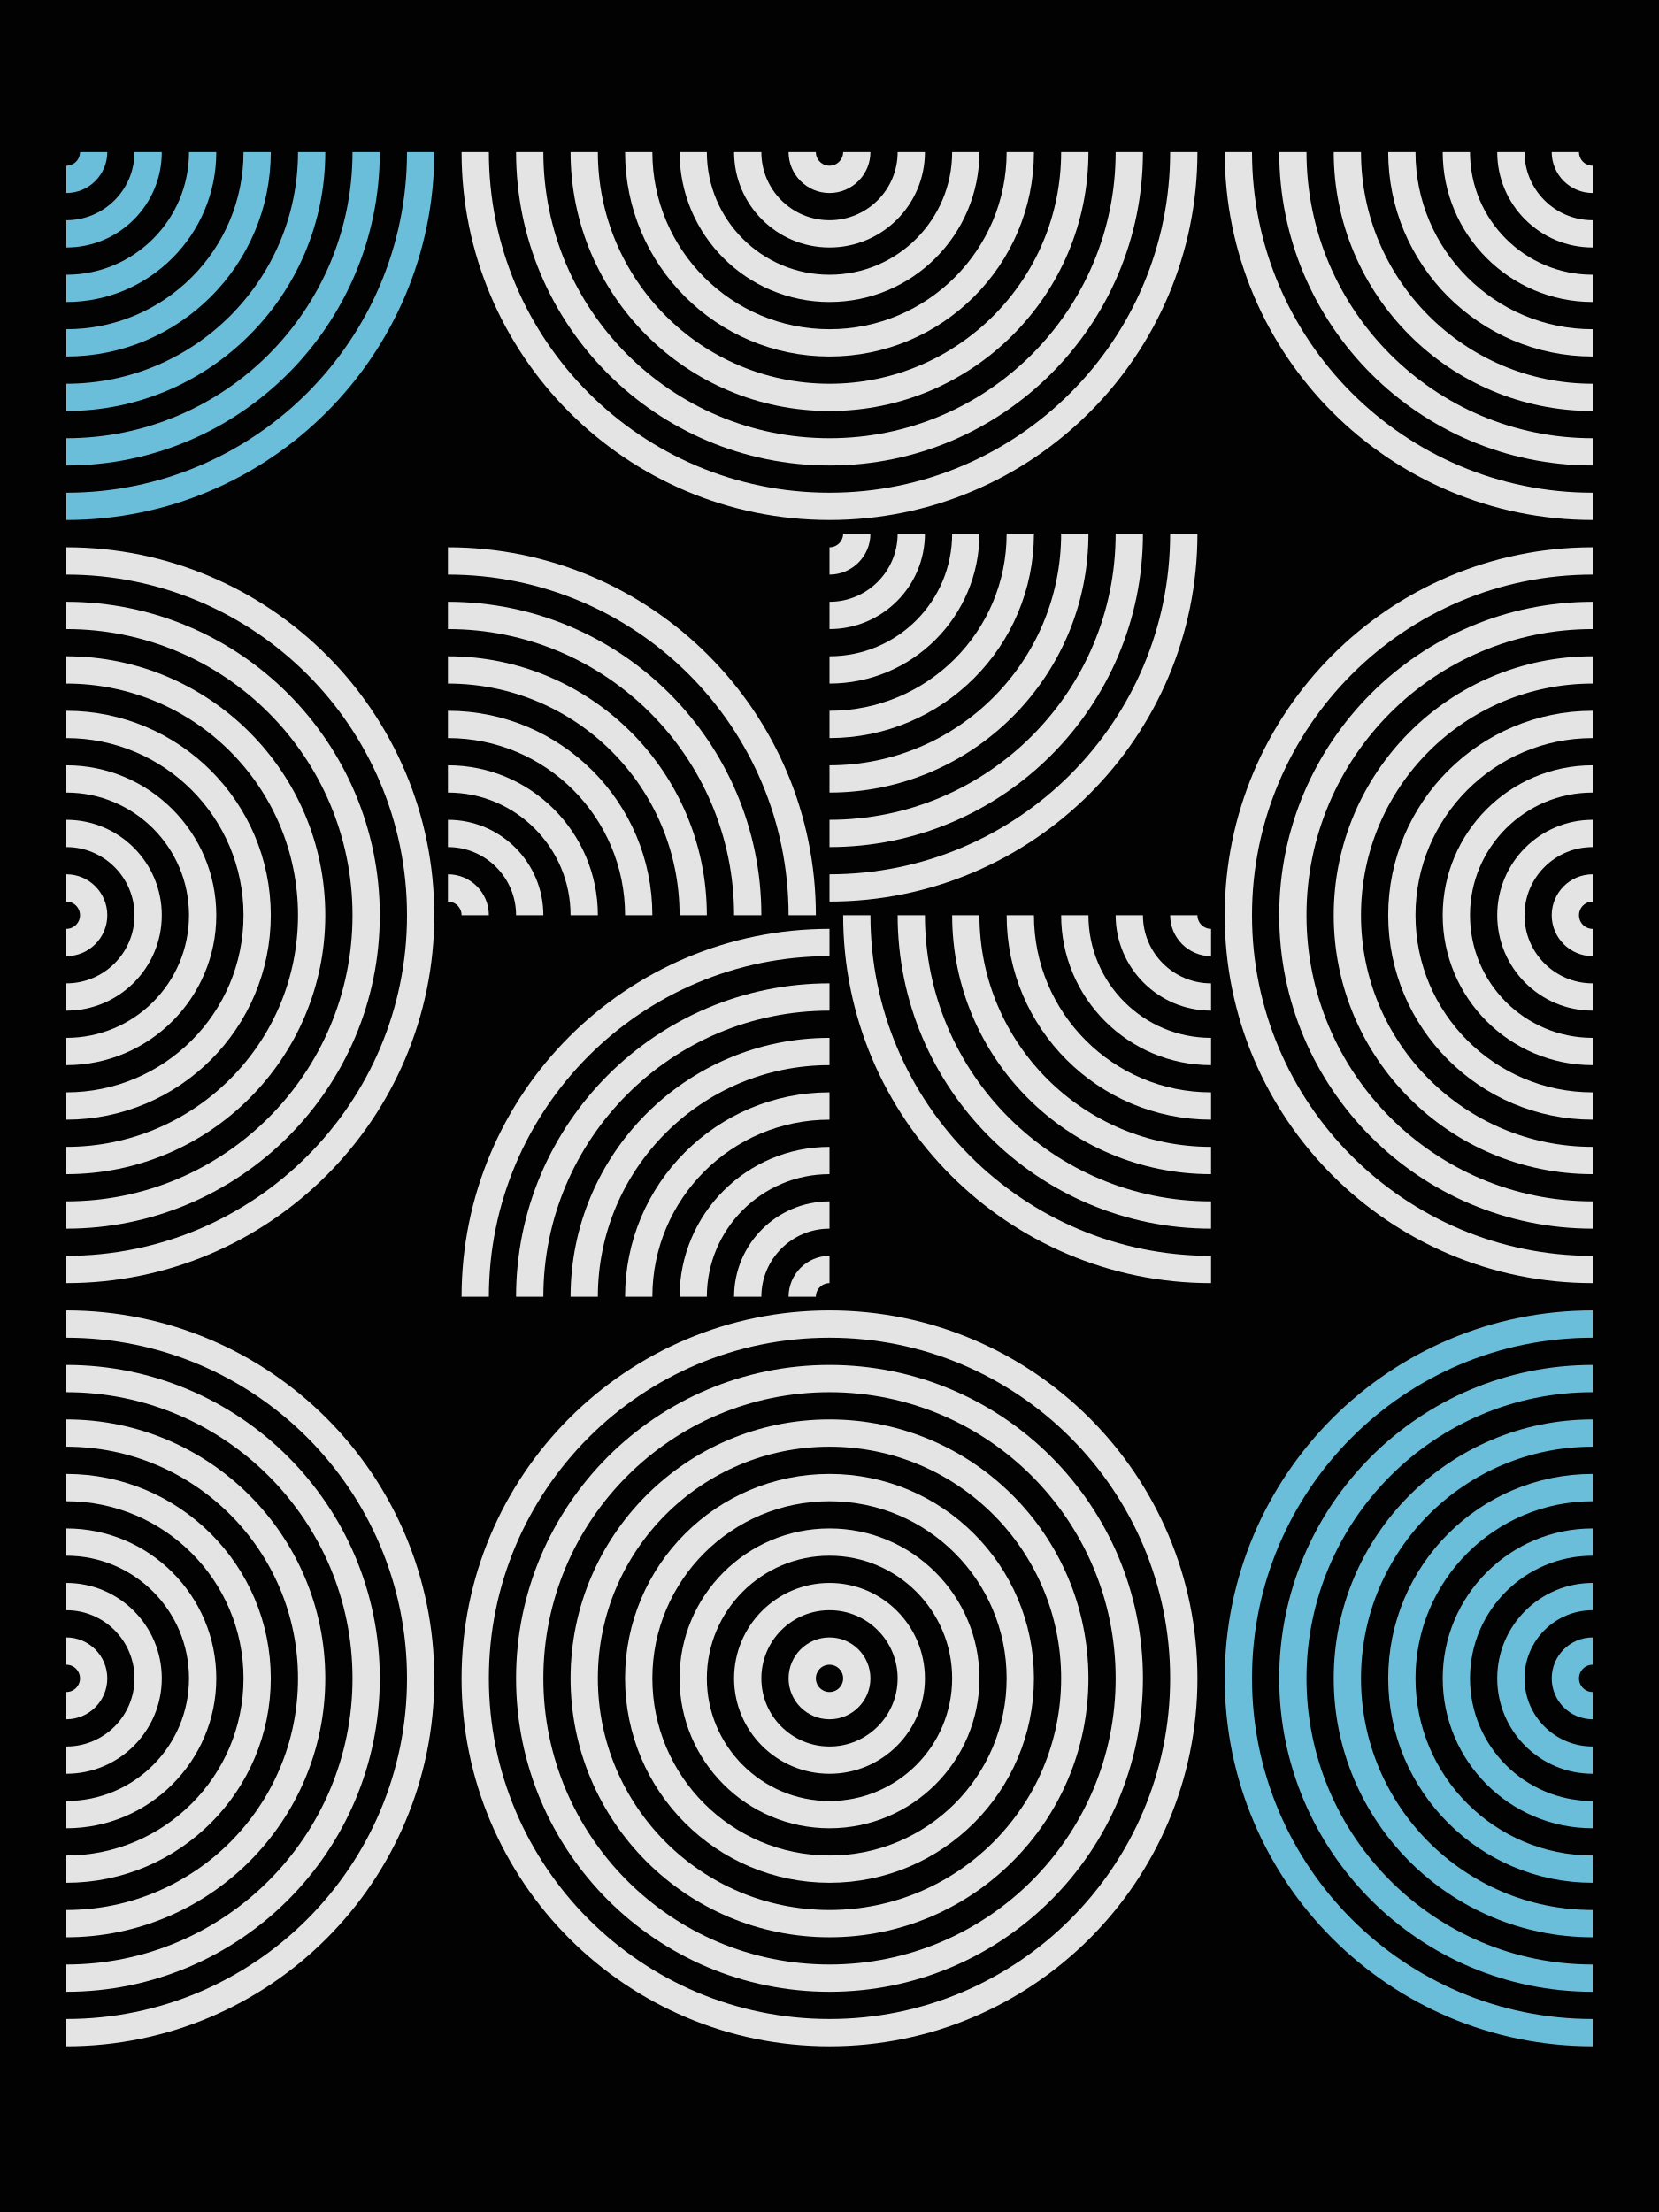
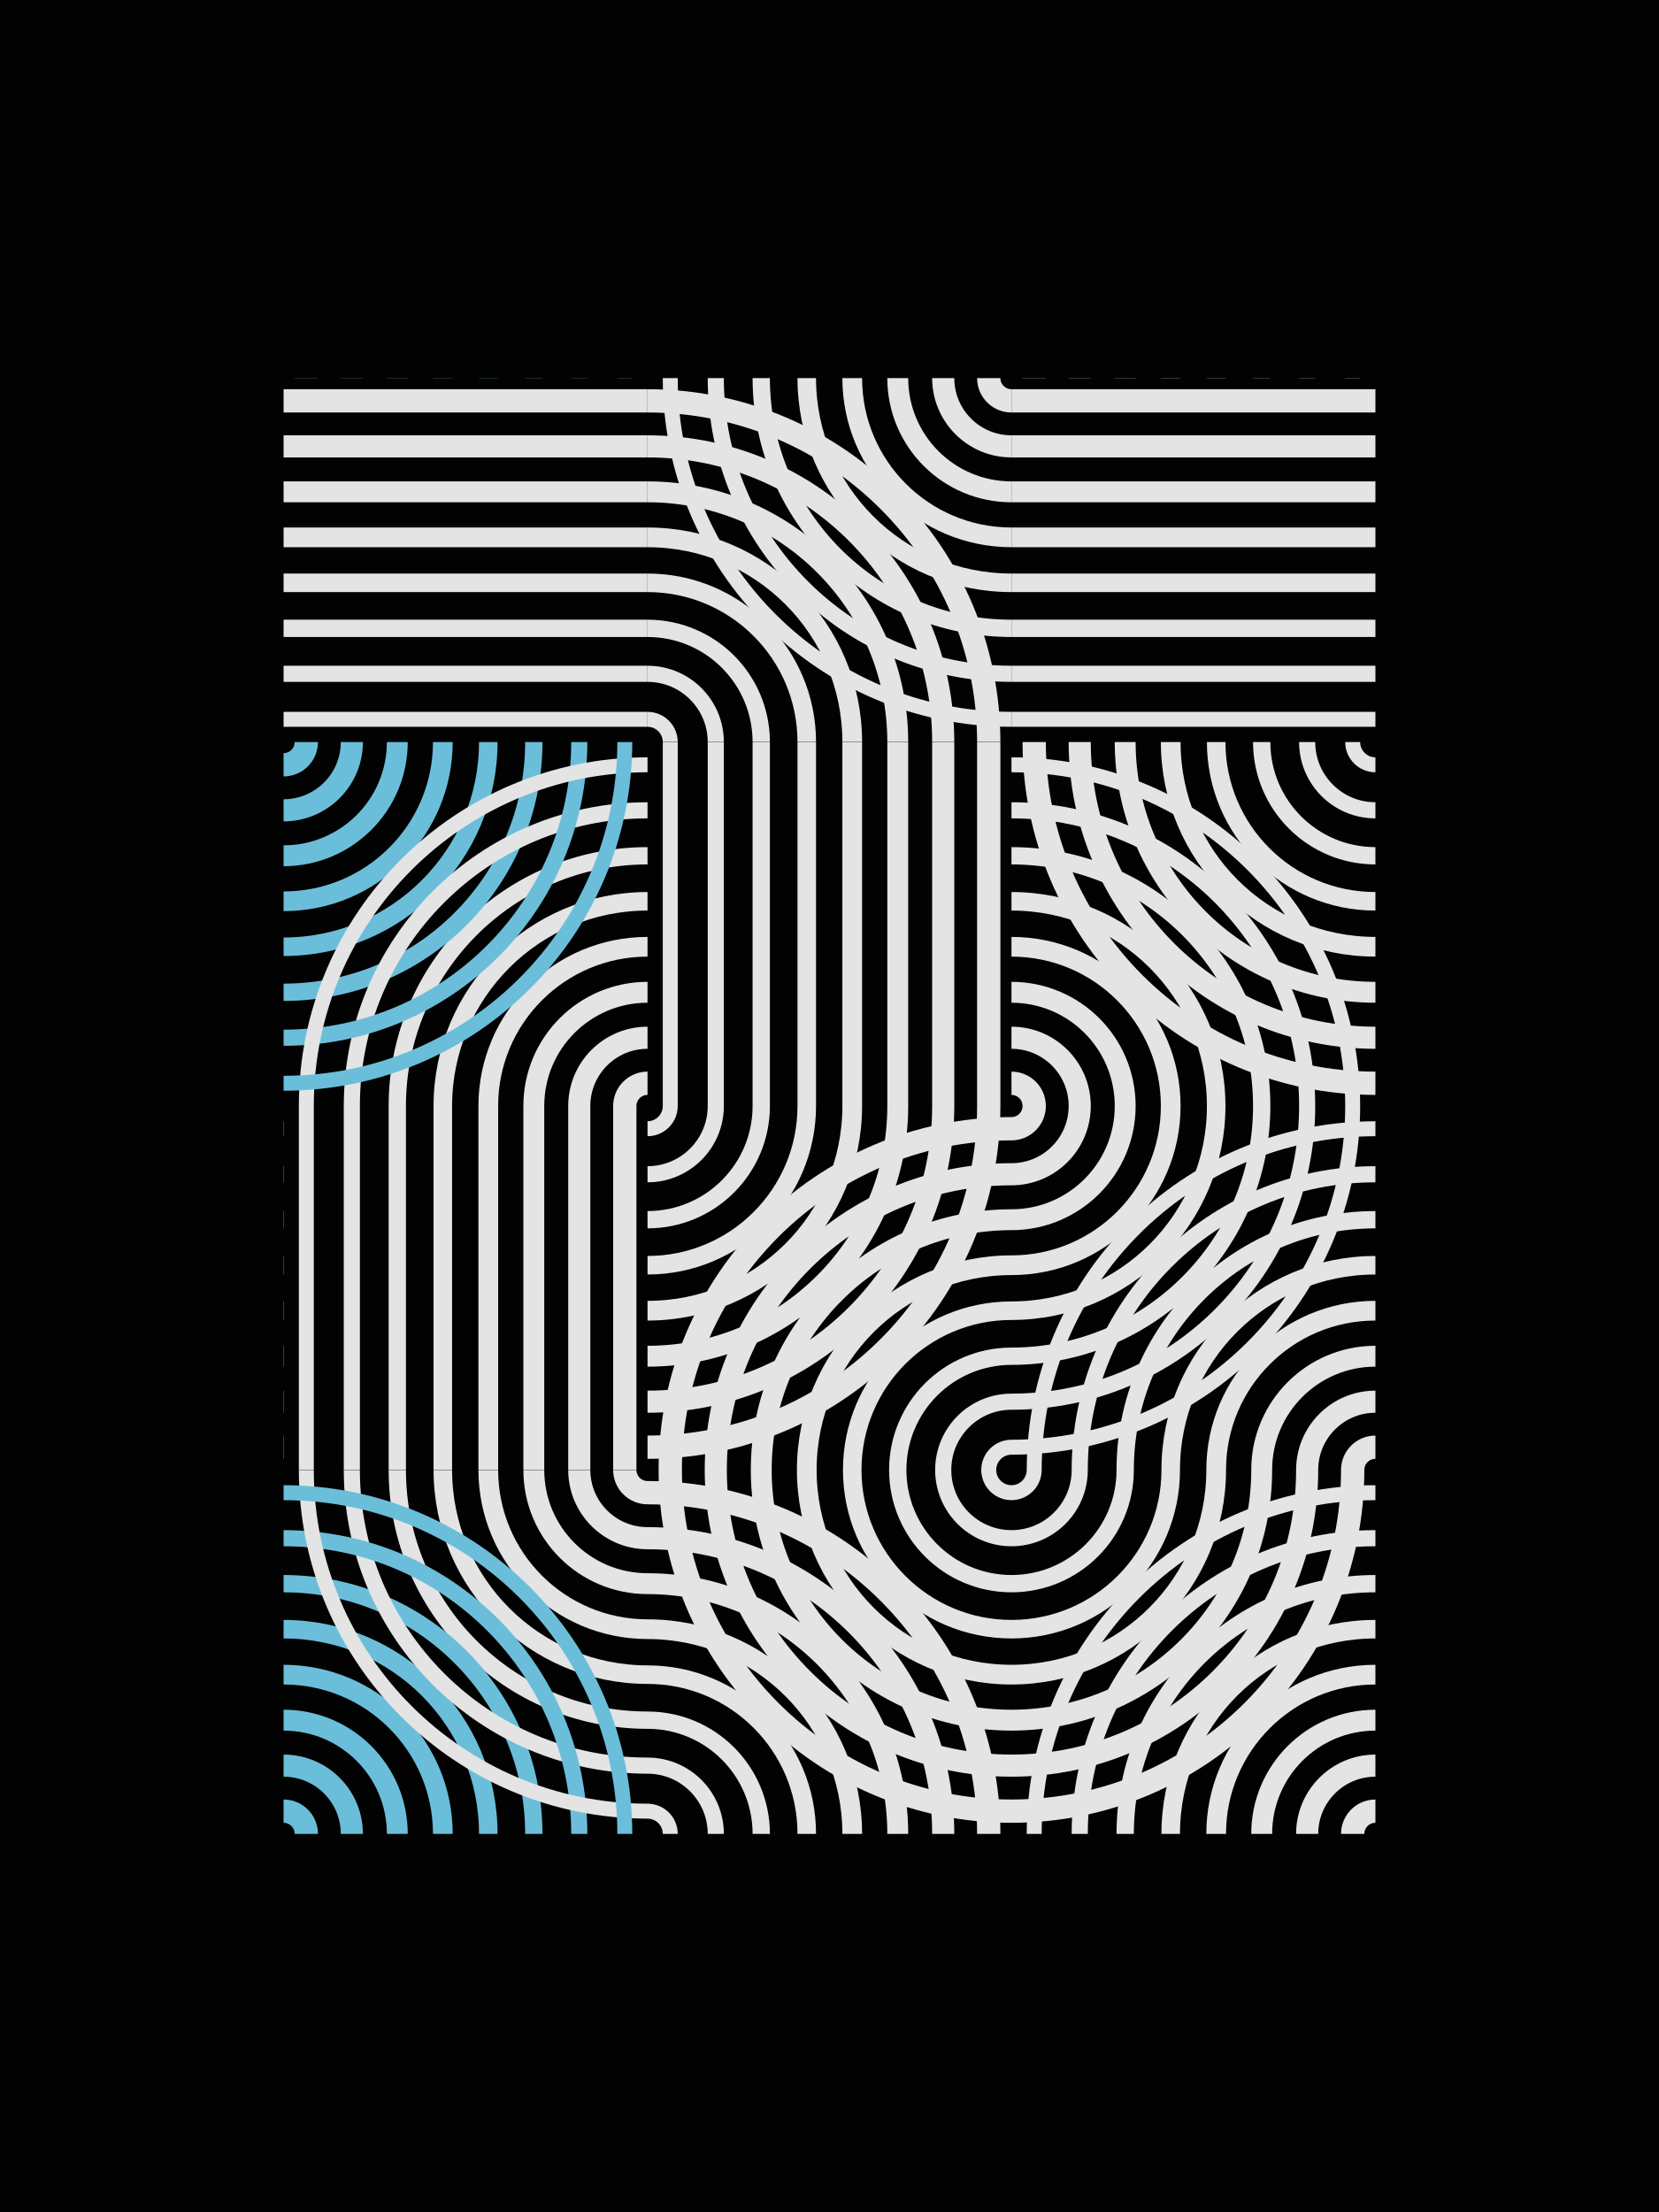
<svg xmlns="http://www.w3.org/2000/svg" viewBox="0 0 240 320">
  <rect x="0" y="0" width="240" height="320" fill="#020202" />
-   <g transform="translate(120 160) scale(0.92) translate(-120 -160)">
-     <path d="M115.71 10A4.29 4.29 0 0 0 120 14.29M120 14.29A4.29 4.29 0 0 0 124.29 10M235.71 10A4.29 4.29 0 0 0 240 14.29M0 125.71A4.29 4.29 0 0 1 4.29 130M4.29 130A4.29 4.29 0 0 1 0 134.29M240 125.71A4.29 4.29 0 0 0 235.71 130M235.71 130A4.29 4.29 0 0 0 240 134.29M0 245.71A4.29 4.29 0 0 1 4.29 250M4.29 250A4.29 4.29 0 0 1 0 254.29M60 125.71A4.29 4.29 0 0 1 64.29 130M124.29 70A4.29 4.29 0 0 1 120 74.29M115.71 190A4.29 4.29 0 0 1 120 185.71M180 134.29A4.29 4.29 0 0 1 175.71 130M115.71 250A4.29 4.29 0 0 1 120 245.71M120 245.71A4.29 4.29 0 0 1 124.29 250M124.29 250A4.29 4.29 0 0 1 120 254.29M120 254.29A4.29 4.29 0 0 1 115.71 250" fill="none" stroke="#e4e4e4" stroke-width="4.29" />
-     <path d="M4.29 10A4.29 4.29 0 0 1 0 14.29M240 245.71A4.29 4.29 0 0 0 235.71 250M235.71 250A4.29 4.29 0 0 0 240 254.29" fill="none" stroke="#6bbed9" stroke-width="4.29" />
-     <path d="M107.14 10A12.86 12.86 0 0 0 120 22.86M120 22.86A12.86 12.86 0 0 0 132.86 10M227.14 10A12.86 12.86 0 0 0 240 22.86M0 117.14A12.86 12.86 0 0 1 12.86 130M12.86 130A12.86 12.86 0 0 1 0 142.86M240 117.14A12.86 12.86 0 0 0 227.14 130M227.14 130A12.86 12.86 0 0 0 240 142.86M0 237.14A12.86 12.86 0 0 1 12.86 250M12.86 250A12.86 12.86 0 0 1 0 262.86M60 117.14A12.86 12.86 0 0 1 72.86 130M132.86 70A12.86 12.86 0 0 1 120 82.86M107.14 190A12.86 12.86 0 0 1 120 177.14M180 142.86A12.86 12.86 0 0 1 167.14 130M107.14 250A12.86 12.86 0 0 1 120 237.14M120 237.14A12.86 12.86 0 0 1 132.86 250M132.86 250A12.86 12.86 0 0 1 120 262.86M120 262.86A12.86 12.86 0 0 1 107.14 250" fill="none" stroke="#e4e4e4" stroke-width="4.29" />
-     <path d="M12.86 10A12.86 12.86 0 0 1 0 22.86M240 237.14A12.86 12.86 0 0 0 227.14 250M227.14 250A12.86 12.86 0 0 0 240 262.86" fill="none" stroke="#6bbed9" stroke-width="4.29" />
-     <path d="M98.57 10A21.43 21.43 0 0 0 120 31.43M120 31.43A21.43 21.43 0 0 0 141.43 10M218.57 10A21.43 21.43 0 0 0 240 31.43M0 108.57A21.43 21.43 0 0 1 21.43 130M21.43 130A21.43 21.43 0 0 1 0 151.43M240 108.57A21.43 21.43 0 0 0 218.57 130M218.57 130A21.43 21.43 0 0 0 240 151.43M0 228.57A21.43 21.43 0 0 1 21.43 250M21.43 250A21.43 21.43 0 0 1 0 271.43M60 108.57A21.43 21.43 0 0 1 81.43 130M141.43 70A21.43 21.43 0 0 1 120 91.43M98.57 190A21.43 21.43 0 0 1 120 168.57M180 151.43A21.43 21.43 0 0 1 158.57 130M98.57 250A21.43 21.43 0 0 1 120 228.57M120 228.57A21.43 21.43 0 0 1 141.43 250M141.43 250A21.43 21.43 0 0 1 120 271.43M120 271.43A21.43 21.43 0 0 1 98.57 250" fill="none" stroke="#e4e4e4" stroke-width="4.29" />
-     <path d="M21.43 10A21.43 21.43 0 0 1 0 31.43M240 228.57A21.43 21.43 0 0 0 218.57 250M218.57 250A21.43 21.43 0 0 0 240 271.43" fill="none" stroke="#6bbed9" stroke-width="4.29" />
-     <path d="M90 10A30 30 0 0 0 120 40M120 40A30 30 0 0 0 150 10M210 10A30 30 0 0 0 240 40M0 100A30 30 0 0 1 30 130M30 130A30 30 0 0 1 0 160M240 100A30 30 0 0 0 210 130M210 130A30 30 0 0 0 240 160M0 220A30 30 0 0 1 30 250M30 250A30 30 0 0 1 0 280M60 100A30 30 0 0 1 90 130M150 70A30 30 0 0 1 120 100M90 190A30 30 0 0 1 120 160M180 160A30 30 0 0 1 150 130M90 250A30 30 0 0 1 120 220M120 220A30 30 0 0 1 150 250M150 250A30 30 0 0 1 120 280M120 280A30 30 0 0 1 90 250" fill="none" stroke="#e4e4e4" stroke-width="4.29" />
-     <path d="M30 10A30 30 0 0 1 0 40M240 220A30 30 0 0 0 210 250M210 250A30 30 0 0 0 240 280" fill="none" stroke="#6bbed9" stroke-width="4.29" />
-     <path d="M81.43 10A38.57 38.57 0 0 0 120 48.57M120 48.57A38.57 38.57 0 0 0 158.57 10M201.43 10A38.57 38.57 0 0 0 240 48.57M0 91.43A38.57 38.57 0 0 1 38.57 130M38.57 130A38.57 38.57 0 0 1 0 168.57M240 91.43A38.57 38.57 0 0 0 201.43 130M201.43 130A38.57 38.57 0 0 0 240 168.57M0 211.43A38.57 38.57 0 0 1 38.57 250M38.57 250A38.57 38.57 0 0 1 0 288.57M60 91.43A38.57 38.57 0 0 1 98.57 130M158.57 70A38.57 38.57 0 0 1 120 108.57M81.43 190A38.57 38.57 0 0 1 120 151.43M180 168.57A38.57 38.57 0 0 1 141.43 130M81.43 250A38.57 38.57 0 0 1 120 211.43M120 211.43A38.57 38.57 0 0 1 158.57 250M158.57 250A38.57 38.57 0 0 1 120 288.57M120 288.57A38.57 38.57 0 0 1 81.43 250" fill="none" stroke="#e4e4e4" stroke-width="4.29" />
-     <path d="M38.57 10A38.57 38.57 0 0 1 0 48.57M240 211.43A38.57 38.57 0 0 0 201.43 250M201.43 250A38.57 38.57 0 0 0 240 288.57" fill="none" stroke="#6bbed9" stroke-width="4.29" />
-     <path d="M72.86 10A47.14 47.14 0 0 0 120 57.14M120 57.14A47.14 47.14 0 0 0 167.14 10M192.86 10A47.14 47.14 0 0 0 240 57.14M0 82.86A47.14 47.14 0 0 1 47.14 130M47.14 130A47.14 47.14 0 0 1 0 177.14M240 82.86A47.14 47.14 0 0 0 192.86 130M192.86 130A47.14 47.14 0 0 0 240 177.14M0 202.86A47.14 47.14 0 0 1 47.14 250M47.14 250A47.14 47.14 0 0 1 0 297.14M60 82.86A47.14 47.14 0 0 1 107.14 130M167.14 70A47.14 47.14 0 0 1 120 117.14M72.86 190A47.14 47.14 0 0 1 120 142.86M180 177.14A47.14 47.14 0 0 1 132.86 130M72.86 250A47.14 47.14 0 0 1 120 202.86M120 202.86A47.14 47.14 0 0 1 167.14 250M167.14 250A47.14 47.14 0 0 1 120 297.14M120 297.14A47.14 47.14 0 0 1 72.86 250" fill="none" stroke="#e4e4e4" stroke-width="4.29" />
-     <path d="M47.14 10A47.14 47.14 0 0 1 0 57.14M240 202.86A47.14 47.14 0 0 0 192.86 250M192.86 250A47.14 47.14 0 0 0 240 297.14" fill="none" stroke="#6bbed9" stroke-width="4.29" />
-     <path d="M64.29 10A55.71 55.71 0 0 0 120 65.71M120 65.71A55.71 55.71 0 0 0 175.71 10M184.29 10A55.71 55.71 0 0 0 240 65.71M0 74.29A55.71 55.71 0 0 1 55.71 130M55.71 130A55.71 55.71 0 0 1 0 185.71M240 74.29A55.71 55.71 0 0 0 184.29 130M184.29 130A55.71 55.71 0 0 0 240 185.71M0 194.29A55.71 55.71 0 0 1 55.71 250M55.71 250A55.71 55.71 0 0 1 0 305.71M60 74.29A55.71 55.71 0 0 1 115.71 130M175.71 70A55.71 55.71 0 0 1 120 125.71M64.29 190A55.71 55.71 0 0 1 120 134.29M180 185.71A55.71 55.71 0 0 1 124.29 130M64.29 250A55.71 55.71 0 0 1 120 194.29M120 194.29A55.71 55.71 0 0 1 175.71 250M175.71 250A55.71 55.71 0 0 1 120 305.71M120 305.71A55.71 55.71 0 0 1 64.29 250" fill="none" stroke="#e4e4e4" stroke-width="4.29" />
-     <path d="M55.71 10A55.71 55.71 0 0 1 0 65.71M240 194.29A55.71 55.71 0 0 0 184.29 250M184.29 250A55.71 55.71 0 0 0 240 305.71" fill="none" stroke="#6bbed9" stroke-width="4.29" />
+   <g transform="translate(120 160) scale(0.81) translate(-120 -160)">
+     <path d="M87.5 34.06A60.94 60.94 0 0 1 148.44 95M148.44 160A60.94 60.94 0 0 1 87.5 220.94M87.5 220.94L22.5 220.94M148.44 30A4.06 4.06 0 0 0 152.5 34.06M156.56 30L156.56 95M156.56 95A60.94 60.94 0 0 0 217.5 155.94M217.5 220.94A4.06 4.06 0 0 0 213.44 225M213.44 225A60.94 60.94 0 0 1 152.5 285.94M152.5 285.94A60.94 60.94 0 0 1 91.56 225M91.56 225A60.94 60.94 0 0 1 152.5 164.06M152.5 164.06A4.06 4.06 0 0 0 156.56 160M156.56 160A4.06 4.06 0 0 0 152.5 155.94M152.5 155.94L87.5 155.94M87.5 155.94A4.06 4.06 0 0 0 83.44 160M83.44 225A4.06 4.06 0 0 0 87.5 229.06M87.5 229.06A60.94 60.94 0 0 1 148.44 290M217.5 285.94A4.06 4.06 0 0 0 213.44 290" fill="none" stroke="#e4e4e4" stroke-width="4.16" />
+     <path d="M26.56 30L26.56 95M26.56 95A4.06 4.06 0 0 1 22.5 99.06M26.56 290A4.06 4.06 0 0 0 22.5 285.94" fill="none" stroke="#6bbed9" stroke-width="4.16" />
+     <path d="M87.5 42.19A52.81 52.81 0 0 1 140.31 95M140.31 160A52.81 52.81 0 0 1 87.5 212.81M87.5 212.81L22.5 212.81M140.31 30A12.19 12.19 0 0 0 152.5 42.19M164.69 30L164.69 95M164.69 95A52.81 52.81 0 0 0 217.5 147.81M217.5 212.81A12.19 12.19 0 0 0 205.31 225M205.31 225A52.81 52.81 0 0 1 152.5 277.81M152.5 277.81A52.81 52.81 0 0 1 99.69 225M99.69 225A52.81 52.81 0 0 1 152.5 172.19M152.5 172.19A12.19 12.19 0 0 0 164.69 160M164.69 160A12.19 12.19 0 0 0 152.5 147.81M152.5 147.81L87.5 147.81M87.5 147.81A12.19 12.19 0 0 0 75.31 160M75.31 225A12.19 12.19 0 0 0 87.5 237.19M87.5 237.19A52.81 52.81 0 0 1 140.31 290M217.5 277.81A12.19 12.19 0 0 0 205.31 290" fill="none" stroke="#e4e4e4" stroke-width="3.95" />
+     <path d="M34.69 30L34.69 95M34.69 95A12.19 12.19 0 0 1 22.5 107.19M34.69 290A12.19 12.19 0 0 0 22.5 277.81" fill="none" stroke="#6bbed9" stroke-width="3.95" />
+     <path d="M87.5 50.31A44.69 44.69 0 0 1 132.19 95M132.19 160A44.69 44.69 0 0 1 87.5 204.69M87.5 204.69L22.5 204.69M132.19 30A20.31 20.31 0 0 0 152.5 50.31M172.81 30L172.81 95M172.81 95A44.69 44.69 0 0 0 217.5 139.69M217.5 204.69A20.31 20.31 0 0 0 197.19 225M197.19 225A44.69 44.69 0 0 1 152.5 269.69M152.5 269.69A44.69 44.69 0 0 1 107.81 225M107.81 225A44.69 44.69 0 0 1 152.5 180.31M152.5 180.31A20.31 20.31 0 0 0 172.81 160M172.81 160A20.31 20.31 0 0 0 152.5 139.69M152.5 139.69L87.5 139.69M87.5 139.69A20.31 20.31 0 0 0 67.19 160M67.19 225A20.31 20.31 0 0 0 87.5 245.31M87.5 245.31A44.69 44.69 0 0 1 132.19 290M217.5 269.69A20.31 20.31 0 0 0 197.19 290" fill="none" stroke="#e4e4e4" stroke-width="3.73" />
+     <path d="M42.81 30L42.81 95M42.81 95A20.31 20.31 0 0 1 22.5 115.31M42.81 290A20.31 20.31 0 0 0 22.5 269.69" fill="none" stroke="#6bbed9" stroke-width="3.73" />
+     <path d="M87.5 58.44A36.56 36.56 0 0 1 124.06 95M124.06 160A36.56 36.56 0 0 1 87.5 196.56M87.5 196.56L22.5 196.56M124.06 30A28.44 28.44 0 0 0 152.5 58.44M180.94 30L180.94 95M180.94 95A36.56 36.56 0 0 0 217.5 131.56M217.5 196.56A28.44 28.44 0 0 0 189.06 225M189.06 225A36.56 36.56 0 0 1 152.5 261.56M152.5 261.56A36.56 36.56 0 0 1 115.94 225M115.94 225A36.56 36.56 0 0 1 152.5 188.44M152.5 188.44A28.44 28.44 0 0 0 180.94 160M180.94 160A28.44 28.44 0 0 0 152.5 131.56M152.5 131.56L87.5 131.56M87.5 131.56A28.44 28.44 0 0 0 59.06 160M59.06 225A28.44 28.44 0 0 0 87.5 253.44M87.5 253.44A36.56 36.56 0 0 1 124.06 290M217.5 261.56A28.44 28.44 0 0 0 189.06 290" fill="none" stroke="#e4e4e4" stroke-width="3.52" />
+     <path d="M50.94 30L50.94 95M50.94 95A28.44 28.44 0 0 1 22.5 123.44M50.94 290A28.44 28.44 0 0 0 22.5 261.56" fill="none" stroke="#6bbed9" stroke-width="3.52" />
+     <path d="M87.5 66.56A28.44 28.44 0 0 1 115.94 95M115.94 160A28.44 28.44 0 0 1 87.5 188.44M87.5 188.44L22.5 188.44M115.94 30A36.56 36.56 0 0 0 152.5 66.56M189.06 30L189.06 95M189.06 95A28.44 28.44 0 0 0 217.5 123.44M217.5 188.44A36.56 36.56 0 0 0 180.94 225M180.94 225A28.44 28.44 0 0 1 152.5 253.44M152.5 253.44A28.44 28.44 0 0 1 124.06 225M124.06 225A28.44 28.44 0 0 1 152.5 196.56M152.5 196.56A36.56 36.56 0 0 0 189.06 160M189.06 160A36.56 36.56 0 0 0 152.5 123.44M152.5 123.44L87.5 123.44M87.5 123.44A36.56 36.56 0 0 0 50.94 160M50.94 225A36.56 36.56 0 0 0 87.5 261.56M87.5 261.56A28.44 28.44 0 0 1 115.94 290M217.5 253.44A36.56 36.56 0 0 0 180.94 290" fill="none" stroke="#e4e4e4" stroke-width="3.31" />
+     <path d="M59.06 30L59.06 95M59.06 95A36.56 36.56 0 0 1 22.5 131.56M59.06 290A36.56 36.56 0 0 0 22.5 253.44" fill="none" stroke="#6bbed9" stroke-width="3.31" />
+     <path d="M87.5 74.69A20.31 20.31 0 0 1 107.81 95M107.81 160A20.31 20.31 0 0 1 87.5 180.31M87.5 180.31L22.5 180.31M107.81 30A44.69 44.69 0 0 0 152.5 74.69M197.19 30L197.19 95M197.19 95A20.31 20.31 0 0 0 217.5 115.31M217.5 180.31A44.69 44.69 0 0 0 172.81 225M172.81 225A20.31 20.31 0 0 1 152.5 245.31M152.5 245.31A20.31 20.31 0 0 1 132.19 225M132.19 225A20.31 20.31 0 0 1 152.5 204.69M152.5 204.69A44.69 44.69 0 0 0 197.19 160M197.19 160A44.69 44.69 0 0 0 152.5 115.31M152.5 115.31L87.5 115.31M87.5 115.31A44.69 44.69 0 0 0 42.81 160M42.81 225A44.69 44.69 0 0 0 87.5 269.69M87.5 269.69A20.31 20.31 0 0 1 107.81 290M217.5 245.31A44.69 44.69 0 0 0 172.81 290" fill="none" stroke="#e4e4e4" stroke-width="3.09" />
+     <path d="M67.19 30L67.19 95M67.19 95A44.69 44.69 0 0 1 22.5 139.69M67.19 290A44.69 44.69 0 0 0 22.5 245.31" fill="none" stroke="#6bbed9" stroke-width="3.09" />
+     <path d="M87.5 82.81A12.19 12.19 0 0 1 99.69 95M99.69 160A12.19 12.19 0 0 1 87.5 172.19M87.5 172.19L22.5 172.19M99.69 30A52.81 52.81 0 0 0 152.5 82.81M205.31 30L205.31 95M205.31 95A12.19 12.19 0 0 0 217.5 107.19M217.5 172.19A52.81 52.81 0 0 0 164.69 225M164.69 225A12.19 12.19 0 0 1 152.5 237.19M152.5 237.19A12.19 12.19 0 0 1 140.31 225M140.31 225A12.19 12.19 0 0 1 152.5 212.81M152.5 212.81A52.81 52.81 0 0 0 205.31 160M205.31 160A52.81 52.81 0 0 0 152.5 107.19M152.5 107.19L87.5 107.19M87.5 107.19A52.81 52.81 0 0 0 34.69 160M34.69 225A52.81 52.81 0 0 0 87.5 277.81M87.5 277.81A12.19 12.19 0 0 1 99.69 290M217.5 237.19A52.81 52.81 0 0 0 164.69 290" fill="none" stroke="#e4e4e4" stroke-width="2.88" />
+     <path d="M75.31 30L75.31 95M75.31 95A52.81 52.81 0 0 1 22.5 147.81M75.31 290A52.81 52.81 0 0 0 22.5 237.19" fill="none" stroke="#6bbed9" stroke-width="2.88" />
+     <path d="M87.5 90.94A4.06 4.06 0 0 1 91.56 95M91.56 160A4.06 4.06 0 0 1 87.5 164.06M87.5 164.06L22.5 164.06M91.56 30A60.94 60.94 0 0 0 152.5 90.94M213.44 30L213.44 95M213.44 95A4.06 4.06 0 0 0 217.5 99.06M217.5 164.06A60.94 60.94 0 0 0 156.56 225M156.56 225A4.06 4.06 0 0 1 152.5 229.06M152.5 229.06A4.06 4.06 0 0 1 148.44 225M148.44 225A4.06 4.06 0 0 1 152.5 220.94M152.5 220.94A60.94 60.94 0 0 0 213.44 160M213.44 160A60.94 60.94 0 0 0 152.5 99.06M152.5 99.06L87.5 99.06M87.5 99.06A60.94 60.94 0 0 0 26.56 160M26.56 225A60.94 60.94 0 0 0 87.5 285.94M87.5 285.94A4.06 4.06 0 0 1 91.56 290M217.5 229.06A60.94 60.94 0 0 0 156.56 290" fill="none" stroke="#e4e4e4" stroke-width="2.67" />
+     <path d="M83.44 30L83.44 95M83.44 95A60.94 60.94 0 0 1 22.5 155.94M83.44 290A60.94 60.94 0 0 0 22.5 229.06" fill="none" stroke="#6bbed9" stroke-width="2.67" />
+     <path d="M22.5 62.5L87.5 62.5M152.5 62.5L217.5 62.5M120 160L120 95M55 225L55 160" fill="none" stroke="#020202" stroke-width="65" />
+     <path d="M22.5 34.06L87.5 34.06M148.44 95L148.44 160M152.5 34.06L217.5 34.06M83.44 160L83.44 225" fill="none" stroke="#e4e4e4" stroke-width="4.16" />
+     <path d="M22.5 42.19L87.5 42.19M140.31 95L140.31 160M152.5 42.19L217.5 42.19M75.31 160L75.31 225" fill="none" stroke="#e4e4e4" stroke-width="3.95" />
+     <path d="M22.5 50.31L87.5 50.31M132.19 95L132.19 160M152.5 50.31L217.5 50.31M67.19 160L67.19 225" fill="none" stroke="#e4e4e4" stroke-width="3.73" />
+     <path d="M22.5 58.44L87.5 58.44M124.06 95L124.06 160M152.5 58.44L217.5 58.44M59.06 160L59.06 225" fill="none" stroke="#e4e4e4" stroke-width="3.52" />
+     <path d="M22.5 66.56L87.5 66.56M115.94 95L115.94 160M152.5 66.56L217.5 66.56M50.94 160L50.94 225" fill="none" stroke="#e4e4e4" stroke-width="3.31" />
+     <path d="M22.5 74.69L87.5 74.69M107.81 95L107.81 160M152.5 74.69L217.5 74.69M42.81 160L42.81 225" fill="none" stroke="#e4e4e4" stroke-width="3.09" />
+     <path d="M22.5 82.81L87.5 82.81M99.69 95L99.69 160M152.5 82.81L217.5 82.81M34.69 160L34.69 225" fill="none" stroke="#e4e4e4" stroke-width="2.88" />
+     <path d="M22.5 90.94L87.5 90.94M91.56 95L91.56 160M152.5 90.94L217.5 90.94M26.56 160L26.56 225" fill="none" stroke="#e4e4e4" stroke-width="2.67" />
  </g>
</svg>
